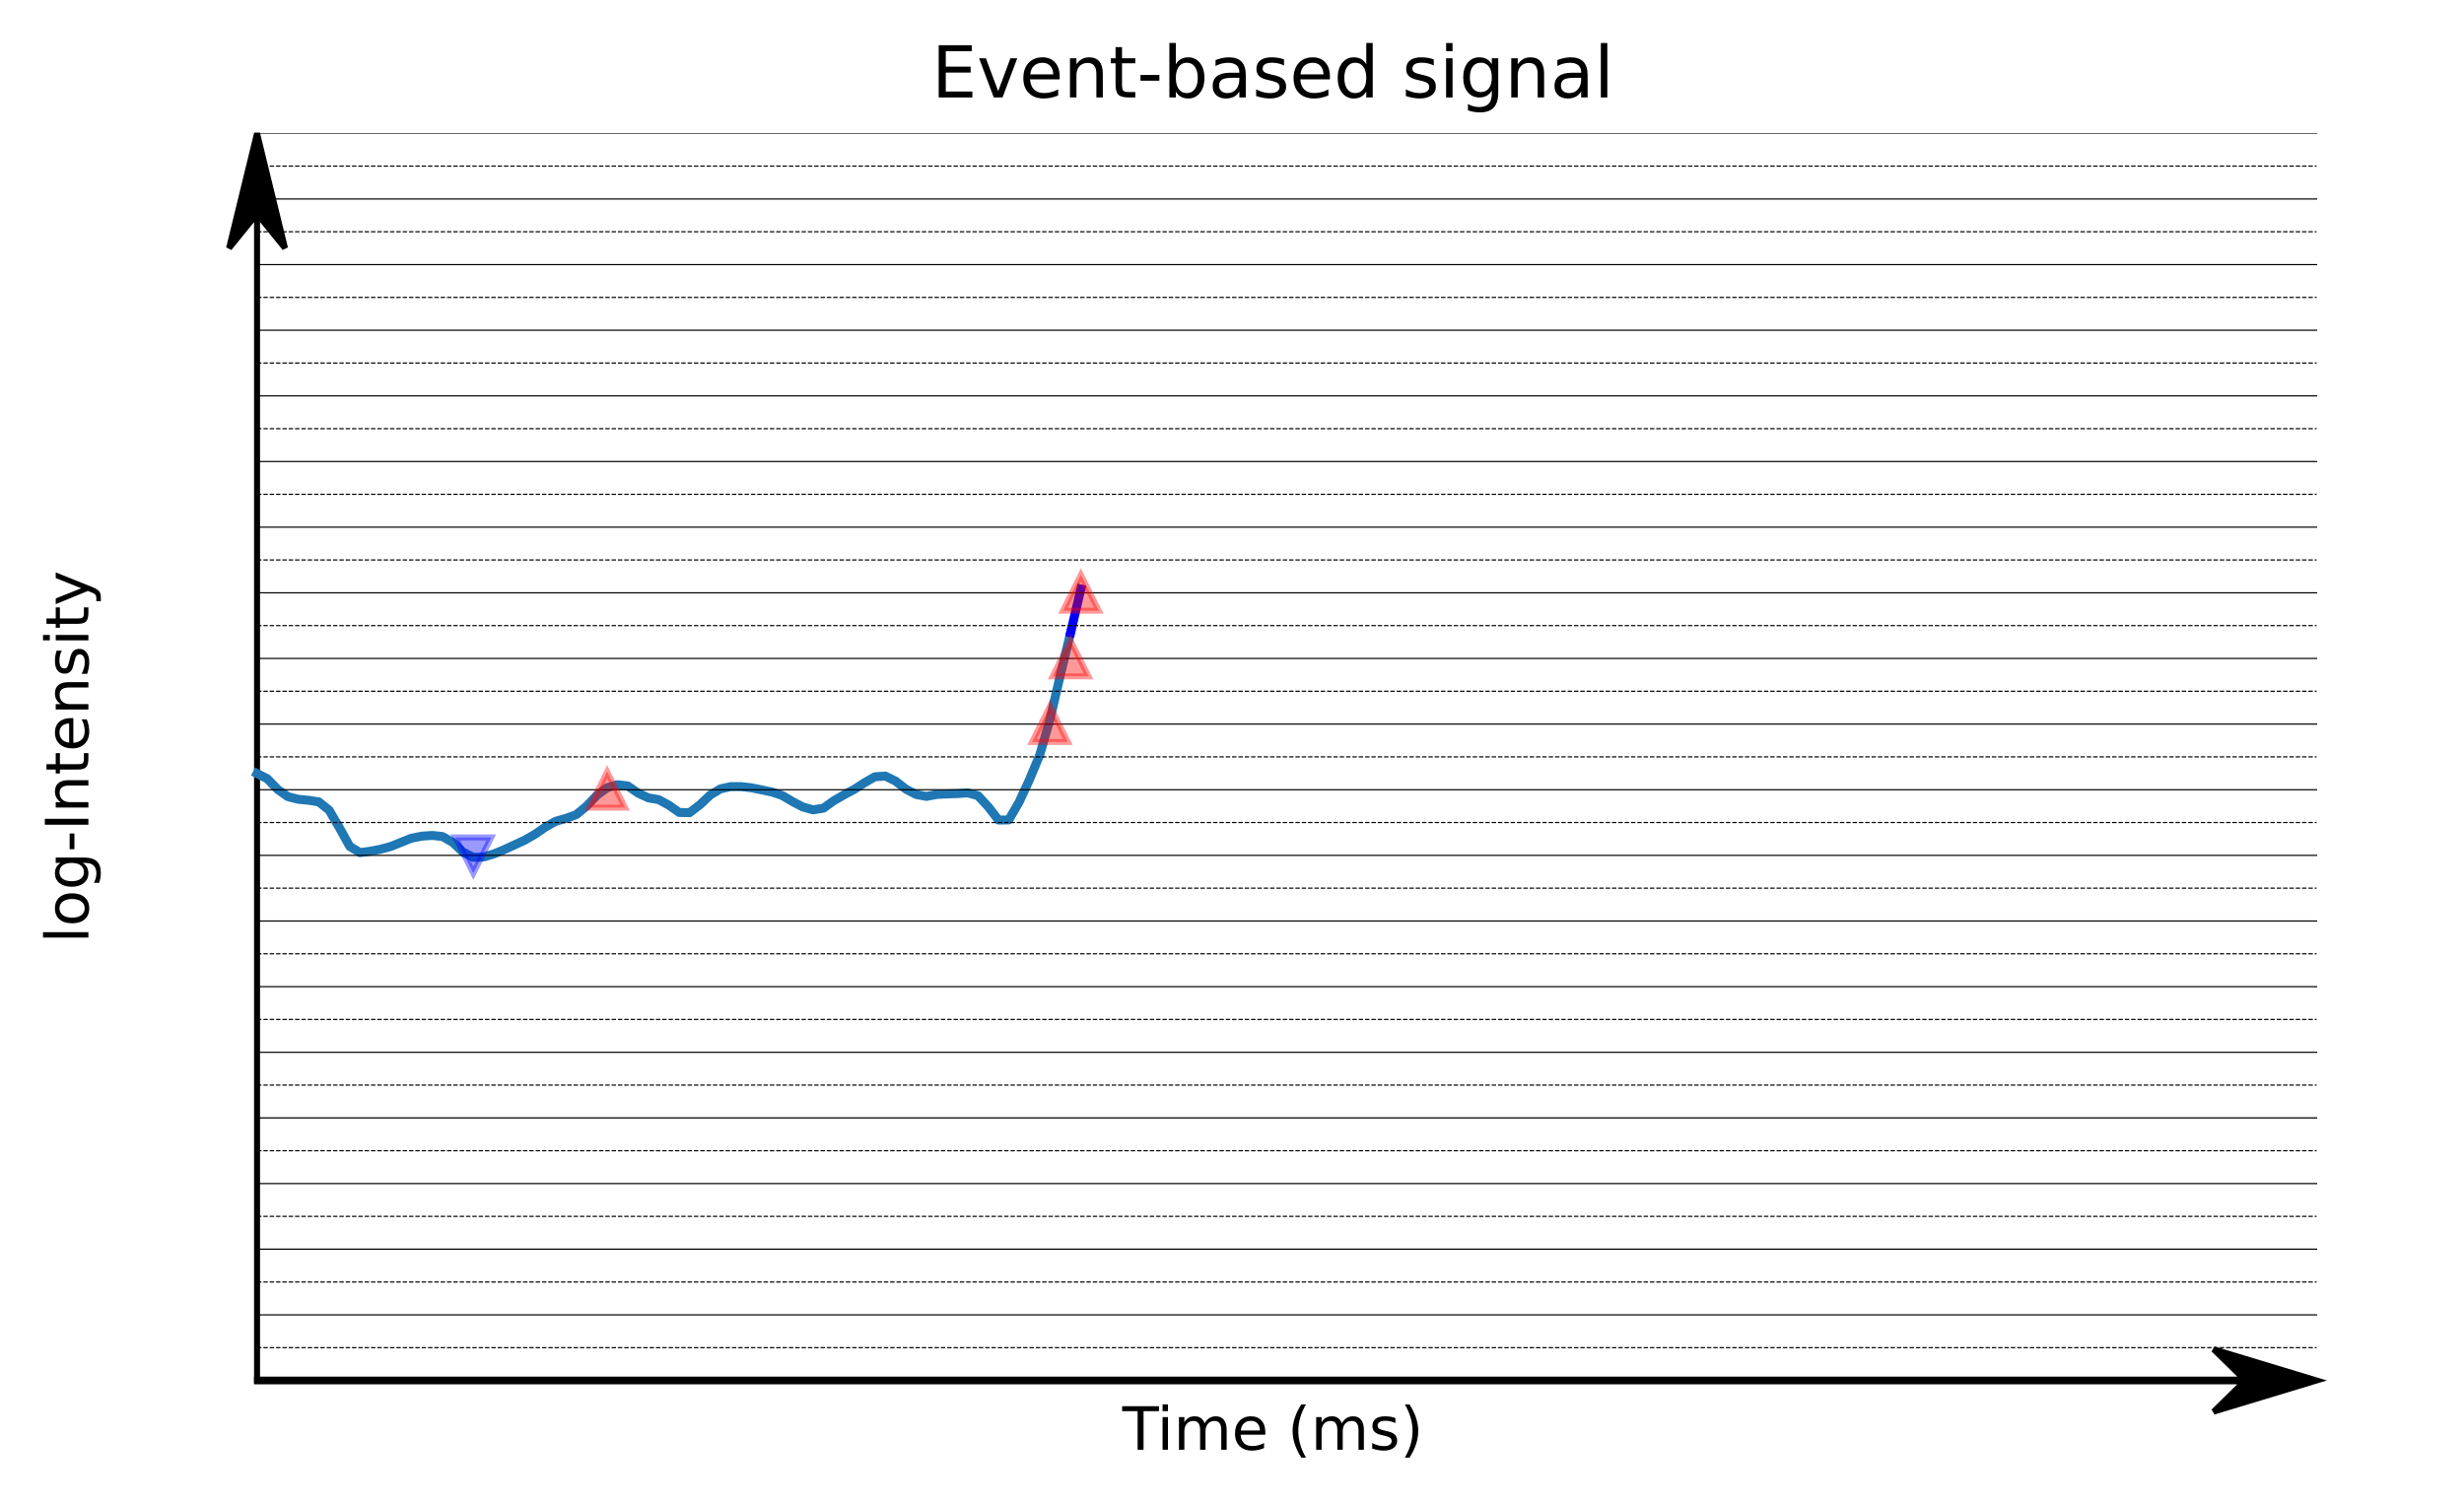
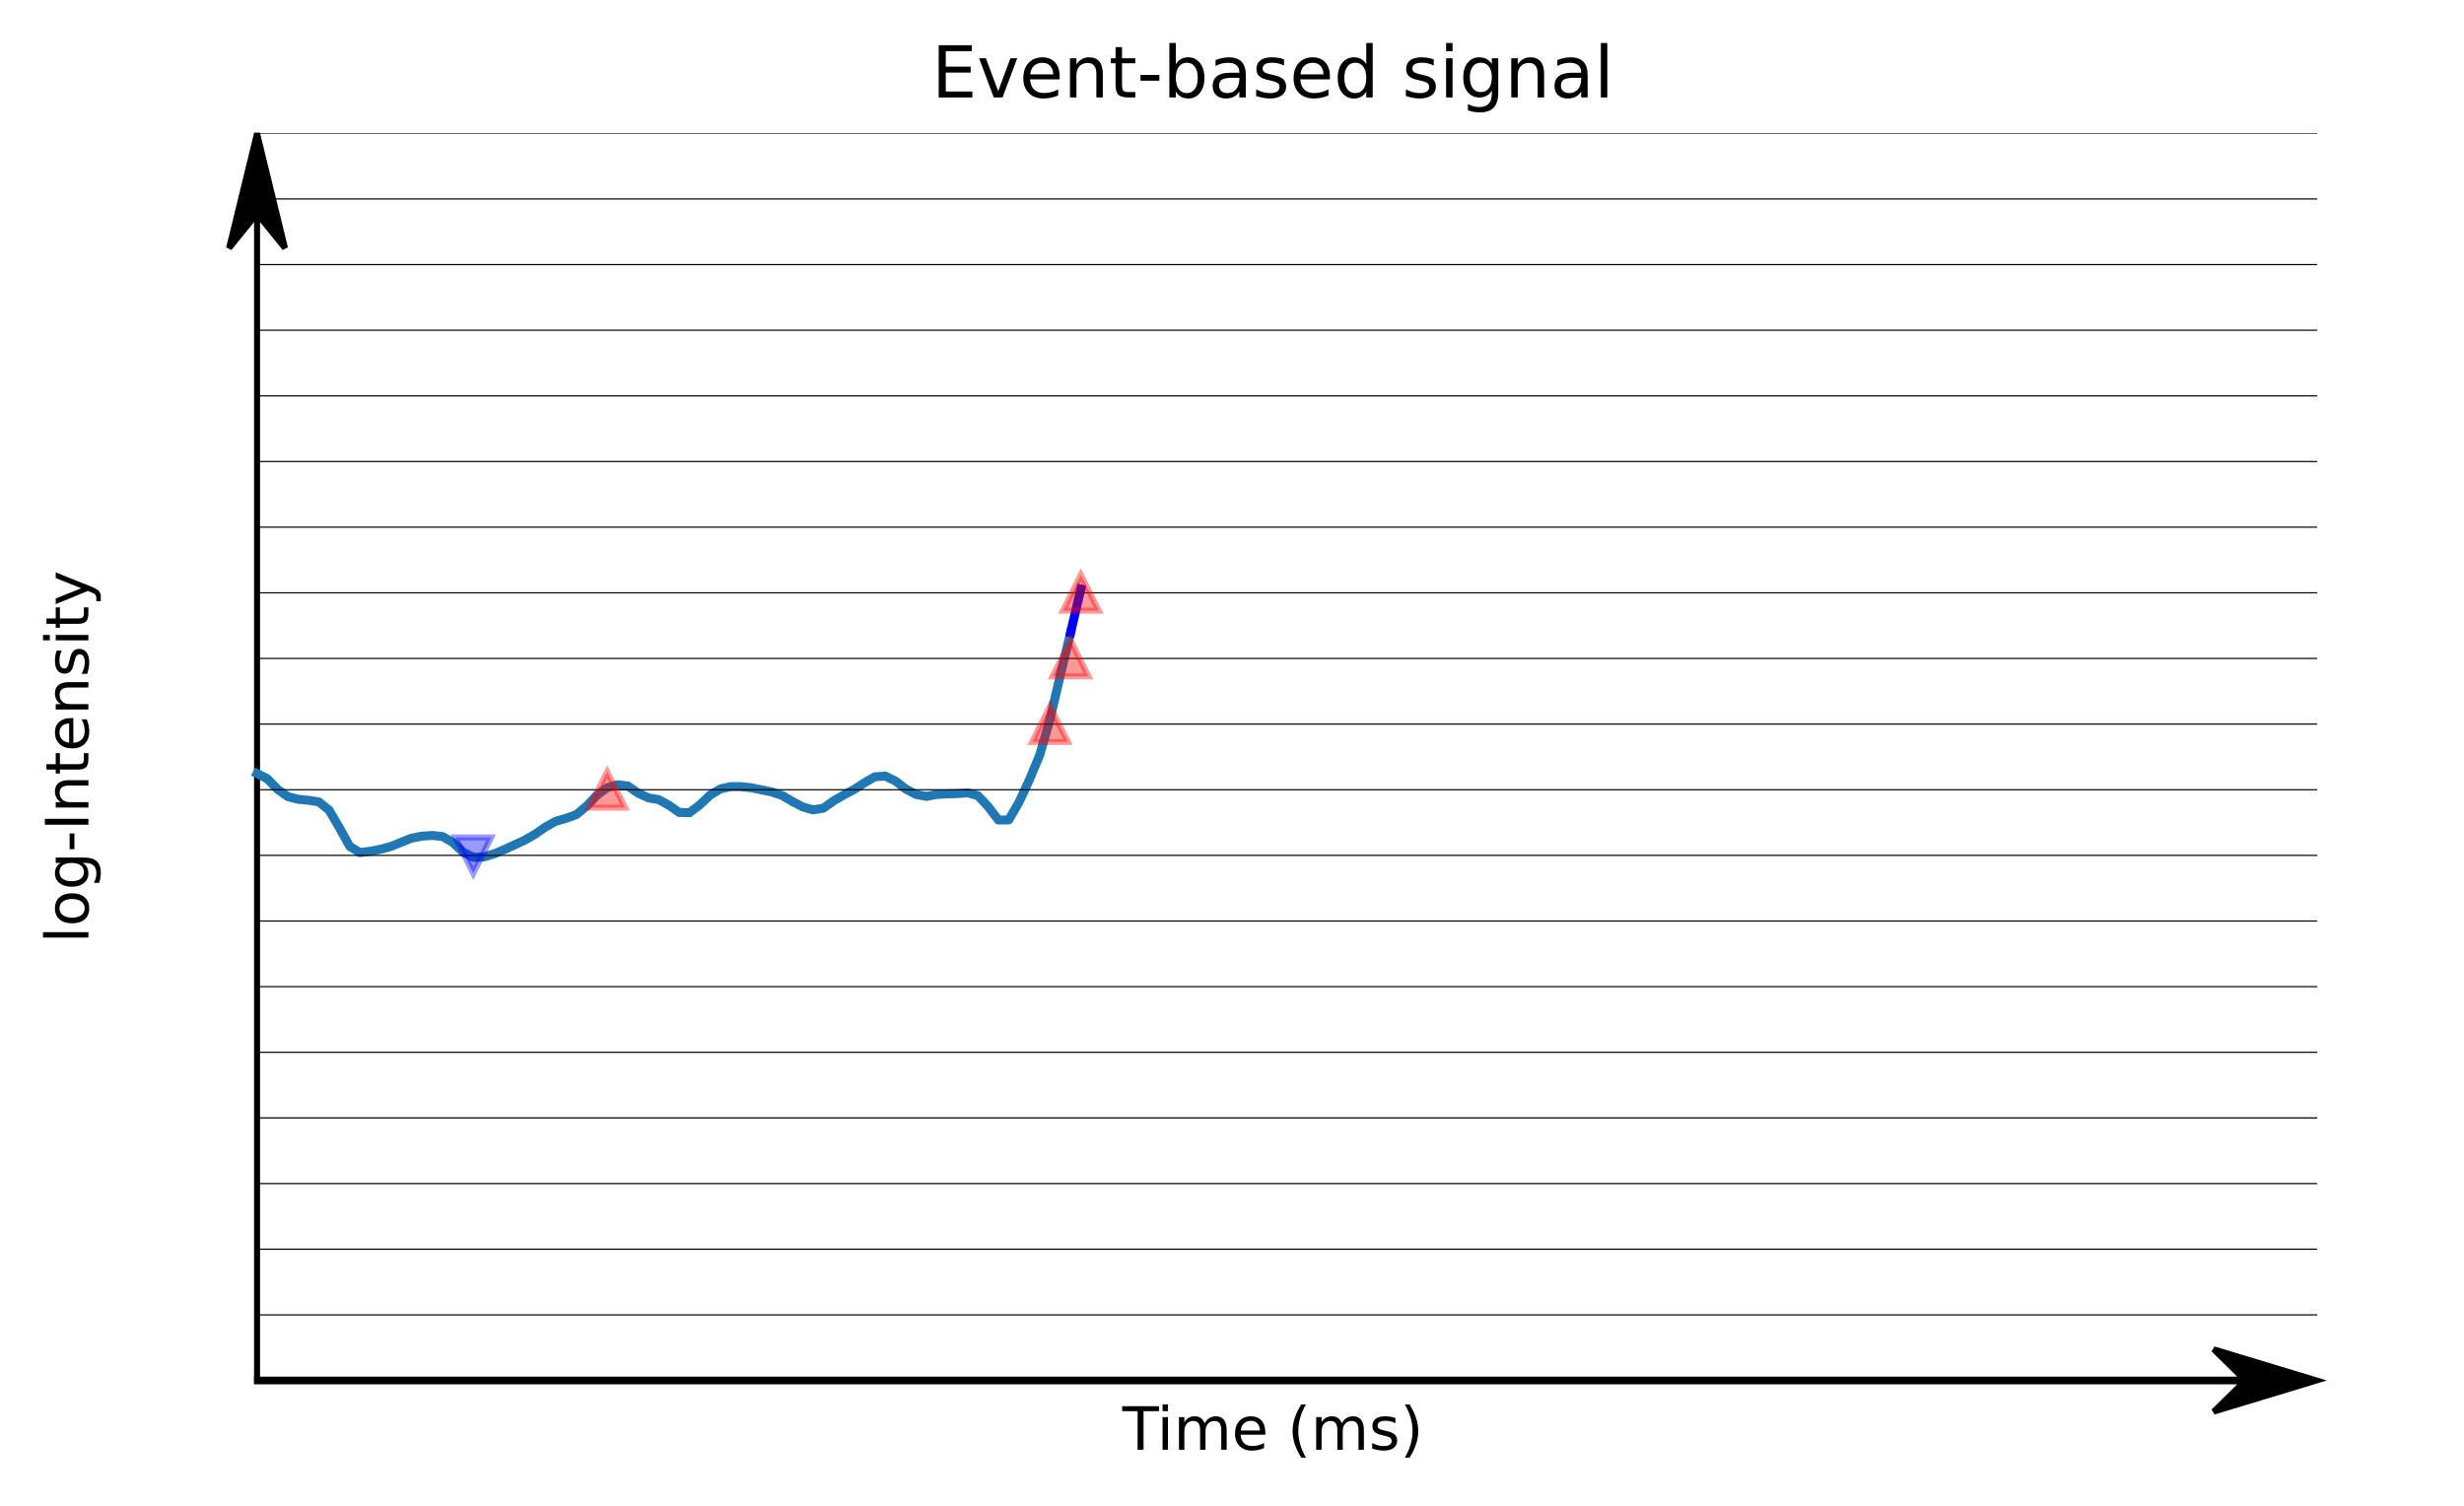
<svg xmlns="http://www.w3.org/2000/svg" xmlns:xlink="http://www.w3.org/1999/xlink" width="412.523pt" height="251.996pt" viewBox="0 0 412.523 251.996" version="1.1">
  <defs>
    <style type="text/css">*{stroke-linejoin: round; stroke-linecap: butt}</style>
  </defs>
  <g id="figure_1">
    <g id="patch_1">
      <path d="M 0 251.996  L 412.523 251.996  L 412.523 0  L 0 0  L 0 251.996  z " style="fill: none" />
    </g>
    <g id="axes_1">
      <g id="patch_2">
        <path d="M 20.878 231.118  L 405.323 231.118  L 405.323 22.318  L 20.878 22.318  L 20.878 231.118  z " style="fill: none" />
      </g>
      <g id="patch_3">
        <path d="M 387.848 231.118  L 370.608 236.338  L 375.78 231.263  L 43.035 231.263  L 43.035 230.973  L 375.78 230.973  L 370.608 225.898  z " style="stroke: #000000; stroke-linejoin: miter" />
      </g>
      <g id="patch_4">
        <path d="M 43.035 22.318  L 47.717 41.54  L 43.036 35.774  L 43.036 231.118  L 43.034 231.118  L 43.034 35.774  L 38.353 41.54  z " style="stroke: #000000; stroke-linejoin: miter" />
      </g>
      <g id="matplotlib.axis_1">
        <g id="text_1">
          <g transform="translate(187.9013 242.7166) scale(0.1 -0.1)">
            <defs>
              <path id="DejaVuSans-54" d="M -19 4666  L 3928 4666  L 3928 4134  L 2272 4134  L 2272 0  L 1638 0  L 1638 4134  L -19 4134  L -19 4666  z " transform="scale(0.015625)" />
              <path id="DejaVuSans-69" d="M 603 3500  L 1178 3500  L 1178 0  L 603 0  L 603 3500  z M 603 4863  L 1178 4863  L 1178 4134  L 603 4134  L 603 4863  z " transform="scale(0.015625)" />
              <path id="DejaVuSans-6d" d="M 3328 2828  Q 3544 3216 3844 3400  Q 4144 3584 4550 3584  Q 5097 3584 5394 3201  Q 5691 2819 5691 2113  L 5691 0  L 5113 0  L 5113 2094  Q 5113 2597 4934 2840  Q 4756 3084 4391 3084  Q 3944 3084 3684 2787  Q 3425 2491 3425 1978  L 3425 0  L 2847 0  L 2847 2094  Q 2847 2600 2669 2842  Q 2491 3084 2119 3084  Q 1678 3084 1418 2786  Q 1159 2488 1159 1978  L 1159 0  L 581 0  L 581 3500  L 1159 3500  L 1159 2956  Q 1356 3278 1631 3431  Q 1906 3584 2284 3584  Q 2666 3584 2933 3390  Q 3200 3197 3328 2828  z " transform="scale(0.015625)" />
              <path id="DejaVuSans-65" d="M 3597 1894  L 3597 1613  L 953 1613  Q 991 1019 1311 708  Q 1631 397 2203 397  Q 2534 397 2845 478  Q 3156 559 3463 722  L 3463 178  Q 3153 47 2828 -22  Q 2503 -91 2169 -91  Q 1331 -91 842 396  Q 353 884 353 1716  Q 353 2575 817 3079  Q 1281 3584 2069 3584  Q 2775 3584 3186 3129  Q 3597 2675 3597 1894  z M 3022 2063  Q 3016 2534 2758 2815  Q 2500 3097 2075 3097  Q 1594 3097 1305 2825  Q 1016 2553 972 2059  L 3022 2063  z " transform="scale(0.015625)" />
              <path id="DejaVuSans-20" transform="scale(0.015625)" />
              <path id="DejaVuSans-28" d="M 1984 4856  Q 1566 4138 1362 3434  Q 1159 2731 1159 2009  Q 1159 1288 1364 580  Q 1569 -128 1984 -844  L 1484 -844  Q 1016 -109 783 600  Q 550 1309 550 2009  Q 550 2706 781 3412  Q 1013 4119 1484 4856  L 1984 4856  z " transform="scale(0.015625)" />
              <path id="DejaVuSans-73" d="M 2834 3397  L 2834 2853  Q 2591 2978 2328 3040  Q 2066 3103 1784 3103  Q 1356 3103 1142 2972  Q 928 2841 928 2578  Q 928 2378 1081 2264  Q 1234 2150 1697 2047  L 1894 2003  Q 2506 1872 2764 1633  Q 3022 1394 3022 966  Q 3022 478 2636 193  Q 2250 -91 1575 -91  Q 1294 -91 989 -36  Q 684 19 347 128  L 347 722  Q 666 556 975 473  Q 1284 391 1588 391  Q 1994 391 2212 530  Q 2431 669 2431 922  Q 2431 1156 2273 1281  Q 2116 1406 1581 1522  L 1381 1569  Q 847 1681 609 1914  Q 372 2147 372 2553  Q 372 3047 722 3315  Q 1072 3584 1716 3584  Q 2034 3584 2315 3537  Q 2597 3491 2834 3397  z " transform="scale(0.015625)" />
              <path id="DejaVuSans-29" d="M 513 4856  L 1013 4856  Q 1481 4119 1714 3412  Q 1947 2706 1947 2009  Q 1947 1309 1714 600  Q 1481 -109 1013 -844  L 513 -844  Q 928 -128 1133 580  Q 1338 1288 1338 2009  Q 1338 2731 1133 3434  Q 928 4138 513 4856  z " transform="scale(0.015625)" />
            </defs>
            <use xlink:href="#DejaVuSans-54" />
            <use xlink:href="#DejaVuSans-69" x="57.959" />
            <use xlink:href="#DejaVuSans-6d" x="85.742" />
            <use xlink:href="#DejaVuSans-65" x="183.154" />
            <use xlink:href="#DejaVuSans-20" x="244.678" />
            <use xlink:href="#DejaVuSans-28" x="276.465" />
            <use xlink:href="#DejaVuSans-6d" x="315.479" />
            <use xlink:href="#DejaVuSans-73" x="412.891" />
            <use xlink:href="#DejaVuSans-29" x="464.99" />
          </g>
        </g>
      </g>
      <g id="matplotlib.axis_2">
        <g id="text_2">
          <g transform="translate(14.79844 157.9072) rotate(-90) scale(0.1 -0.1)">
            <defs>
              <path id="DejaVuSans-6c" d="M 603 4863  L 1178 4863  L 1178 0  L 603 0  L 603 4863  z " transform="scale(0.015625)" />
              <path id="DejaVuSans-6f" d="M 1959 3097  Q 1497 3097 1228 2736  Q 959 2375 959 1747  Q 959 1119 1226 758  Q 1494 397 1959 397  Q 2419 397 2687 759  Q 2956 1122 2956 1747  Q 2956 2369 2687 2733  Q 2419 3097 1959 3097  z M 1959 3584  Q 2709 3584 3137 3096  Q 3566 2609 3566 1747  Q 3566 888 3137 398  Q 2709 -91 1959 -91  Q 1206 -91 779 398  Q 353 888 353 1747  Q 353 2609 779 3096  Q 1206 3584 1959 3584  z " transform="scale(0.015625)" />
              <path id="DejaVuSans-67" d="M 2906 1791  Q 2906 2416 2648 2759  Q 2391 3103 1925 3103  Q 1463 3103 1205 2759  Q 947 2416 947 1791  Q 947 1169 1205 825  Q 1463 481 1925 481  Q 2391 481 2648 825  Q 2906 1169 2906 1791  z M 3481 434  Q 3481 -459 3084 -895  Q 2688 -1331 1869 -1331  Q 1566 -1331 1297 -1286  Q 1028 -1241 775 -1147  L 775 -588  Q 1028 -725 1275 -790  Q 1522 -856 1778 -856  Q 2344 -856 2625 -561  Q 2906 -266 2906 331  L 2906 616  Q 2728 306 2450 153  Q 2172 0 1784 0  Q 1141 0 747 490  Q 353 981 353 1791  Q 353 2603 747 3093  Q 1141 3584 1784 3584  Q 2172 3584 2450 3431  Q 2728 3278 2906 2969  L 2906 3500  L 3481 3500  L 3481 434  z " transform="scale(0.015625)" />
              <path id="DejaVuSans-2d" d="M 313 2009  L 1997 2009  L 1997 1497  L 313 1497  L 313 2009  z " transform="scale(0.015625)" />
              <path id="DejaVuSans-49" d="M 628 4666  L 1259 4666  L 1259 0  L 628 0  L 628 4666  z " transform="scale(0.015625)" />
              <path id="DejaVuSans-6e" d="M 3513 2113  L 3513 0  L 2938 0  L 2938 2094  Q 2938 2591 2744 2837  Q 2550 3084 2163 3084  Q 1697 3084 1428 2787  Q 1159 2491 1159 1978  L 1159 0  L 581 0  L 581 3500  L 1159 3500  L 1159 2956  Q 1366 3272 1645 3428  Q 1925 3584 2291 3584  Q 2894 3584 3203 3211  Q 3513 2838 3513 2113  z " transform="scale(0.015625)" />
              <path id="DejaVuSans-74" d="M 1172 4494  L 1172 3500  L 2356 3500  L 2356 3053  L 1172 3053  L 1172 1153  Q 1172 725 1289 603  Q 1406 481 1766 481  L 2356 481  L 2356 0  L 1766 0  Q 1100 0 847 248  Q 594 497 594 1153  L 594 3053  L 172 3053  L 172 3500  L 594 3500  L 594 4494  L 1172 4494  z " transform="scale(0.015625)" />
              <path id="DejaVuSans-79" d="M 2059 -325  Q 1816 -950 1584 -1140  Q 1353 -1331 966 -1331  L 506 -1331  L 506 -850  L 844 -850  Q 1081 -850 1212 -737  Q 1344 -625 1503 -206  L 1606 56  L 191 3500  L 800 3500  L 1894 763  L 2988 3500  L 3597 3500  L 2059 -325  z " transform="scale(0.015625)" />
            </defs>
            <use xlink:href="#DejaVuSans-6c" />
            <use xlink:href="#DejaVuSans-6f" x="27.783" />
            <use xlink:href="#DejaVuSans-67" x="88.965" />
            <use xlink:href="#DejaVuSans-2d" x="152.441" />
            <use xlink:href="#DejaVuSans-49" x="188.525" />
            <use xlink:href="#DejaVuSans-6e" x="218.018" />
            <use xlink:href="#DejaVuSans-74" x="281.396" />
            <use xlink:href="#DejaVuSans-65" x="320.605" />
            <use xlink:href="#DejaVuSans-6e" x="382.129" />
            <use xlink:href="#DejaVuSans-73" x="445.508" />
            <use xlink:href="#DejaVuSans-69" x="497.607" />
            <use xlink:href="#DejaVuSans-74" x="525.391" />
            <use xlink:href="#DejaVuSans-79" x="564.6" />
          </g>
        </g>
      </g>
      <g id="line2d_1">
-         <path d="M 43.035 129.502  L 44.759 130.378  L 46.483 132.166  L 48.207 133.377  L 49.931 133.818  L 51.655 133.982  L 53.379 134.254  L 55.103 135.641  L 56.827 138.588  L 58.551 141.698  L 60.275 142.742  L 62 142.51  L 63.724 142.178  L 65.448 141.71  L 67.172 141.014  L 68.896 140.329  L 70.62 139.99  L 72.344 139.869  L 74.068 140.046  L 75.792 141.032  L 77.516 142.667  L 79.24 143.535  L 80.964 143.476  L 82.688 142.961  L 84.412 142.248  L 86.136 141.453  L 87.861 140.654  L 89.585 139.661  L 91.309 138.465  L 93.033 137.5  L 94.757 137.01  L 96.481 136.387  L 98.205 134.962  L 99.929 133.151  L 101.653 131.873  L 103.377 131.373  L 105.101 131.582  L 106.825 132.775  L 108.549 133.579  L 110.273 133.875  L 111.997 134.814  L 113.722 136.022  L 115.446 136.054  L 117.17 134.743  L 118.894 133.114  L 120.618 132.071  L 122.342 131.692  L 124.066 131.695  L 125.79 131.89  L 127.514 132.239  L 129.238 132.599  L 130.962 133.182  L 132.686 134.201  L 134.41 135.104  L 136.134 135.585  L 137.858 135.303  L 139.583 134.065  L 141.307 133.071  L 143.031 132.149  L 144.755 131.034  L 146.479 130.045  L 148.203 129.93  L 149.927 130.762  L 151.651 132.105  L 153.375 133.013  L 155.099 133.334  L 156.823 133.007  L 158.547 132.915  L 160.271 132.867  L 161.995 132.74  L 163.719 133.203  L 165.444 135.056  L 167.168 137.291  L 168.892 137.269  L 170.616 134.283  L 172.34 130.561  L 174.064 126.426  L 175.788 120.443  L 177.512 113.078  L 179.236 105.929  " clip-path="url(#p813989fd27)" style="fill: none; stroke: #1f77b4; stroke-width: 1.5; stroke-linecap: square" />
+         <path d="M 43.035 129.502  L 44.759 130.378  L 46.483 132.166  L 48.207 133.377  L 49.931 133.818  L 51.655 133.982  L 53.379 134.254  L 55.103 135.641  L 56.827 138.588  L 58.551 141.698  L 60.275 142.742  L 62 142.51  L 63.724 142.178  L 65.448 141.71  L 67.172 141.014  L 68.896 140.329  L 70.62 139.99  L 72.344 139.869  L 74.068 140.046  L 75.792 141.032  L 77.516 142.667  L 79.24 143.535  L 80.964 143.476  L 82.688 142.961  L 84.412 142.248  L 86.136 141.453  L 87.861 140.654  L 89.585 139.661  L 91.309 138.465  L 93.033 137.5  L 94.757 137.01  L 96.481 136.387  L 98.205 134.962  L 99.929 133.151  L 101.653 131.873  L 103.377 131.373  L 105.101 131.582  L 106.825 132.775  L 108.549 133.579  L 110.273 133.875  L 111.997 134.814  L 113.722 136.022  L 115.446 136.054  L 117.17 134.743  L 118.894 133.114  L 120.618 132.071  L 122.342 131.692  L 124.066 131.695  L 125.79 131.89  L 127.514 132.239  L 129.238 132.599  L 130.962 133.182  L 132.686 134.201  L 134.41 135.104  L 136.134 135.585  L 137.858 135.303  L 139.583 134.065  L 141.307 133.071  L 143.031 132.149  L 144.755 131.034  L 146.479 130.045  L 148.203 129.93  L 149.927 130.762  L 151.651 132.105  L 153.375 133.013  L 155.099 133.334  L 156.823 133.007  L 158.547 132.915  L 160.271 132.867  L 161.995 132.74  L 163.719 133.203  L 165.444 135.056  L 167.168 137.291  L 168.892 137.269  L 170.616 134.283  L 172.34 130.561  L 174.064 126.426  L 175.788 120.443  L 177.512 113.078  L 179.236 105.929  " clip-path="url(#pfc32a03978)" style="fill: none; stroke: #1f77b4; stroke-width: 1.5; stroke-linecap: square" />
      </g>
      <g id="line2d_2">
-         <path d="M 179.236 105.929  L 180.96 98.609  " clip-path="url(#p813989fd27)" style="fill: none; stroke: #0000ff; stroke-width: 1.5; stroke-linecap: square" />
+         <path d="M 179.236 105.929  L 180.96 98.609  " clip-path="url(#pfc32a03978)" style="fill: none; stroke: #0000ff; stroke-width: 1.5; stroke-linecap: square" />
      </g>
      <g id="line2d_3">
-         <path d="M 43.035 225.623  L 387.848 225.623  " clip-path="url(#p813989fd27)" style="fill: none; stroke-dasharray: 0.74,0.32; stroke-dashoffset: 0; stroke: #000000; stroke-width: 0.2" />
+         <path d="M 43.035 231.118  L 387.848 231.118  " clip-path="url(#pfc32a03978)" style="fill: none; stroke: #000000; stroke-width: 0.2; stroke-linecap: square" />
      </g>
      <g id="line2d_4">
-         <path d="M 43.035 214.634  L 387.848 214.634  " clip-path="url(#p813989fd27)" style="fill: none; stroke-dasharray: 0.74,0.32; stroke-dashoffset: 0; stroke: #000000; stroke-width: 0.2" />
+         <path d="M 43.035 220.129  L 387.848 220.129  " clip-path="url(#pfc32a03978)" style="fill: none; stroke: #000000; stroke-width: 0.2; stroke-linecap: square" />
      </g>
      <g id="line2d_5">
-         <path d="M 43.035 203.644  L 387.848 203.644  " clip-path="url(#p813989fd27)" style="fill: none; stroke-dasharray: 0.74,0.32; stroke-dashoffset: 0; stroke: #000000; stroke-width: 0.2" />
+         <path d="M 43.035 209.139  L 387.848 209.139  " clip-path="url(#pfc32a03978)" style="fill: none; stroke: #000000; stroke-width: 0.2; stroke-linecap: square" />
      </g>
      <g id="line2d_6">
-         <path d="M 43.035 192.655  L 387.848 192.655  " clip-path="url(#p813989fd27)" style="fill: none; stroke-dasharray: 0.74,0.32; stroke-dashoffset: 0; stroke: #000000; stroke-width: 0.2" />
+         <path d="M 43.035 198.15  L 387.848 198.15  " clip-path="url(#pfc32a03978)" style="fill: none; stroke: #000000; stroke-width: 0.2; stroke-linecap: square" />
      </g>
      <g id="line2d_7">
-         <path d="M 43.035 181.665  L 387.848 181.665  " clip-path="url(#p813989fd27)" style="fill: none; stroke-dasharray: 0.74,0.32; stroke-dashoffset: 0; stroke: #000000; stroke-width: 0.2" />
+         <path d="M 43.035 187.16  L 387.848 187.16  " clip-path="url(#pfc32a03978)" style="fill: none; stroke: #000000; stroke-width: 0.2; stroke-linecap: square" />
      </g>
      <g id="line2d_8">
-         <path d="M 43.035 170.676  L 387.848 170.676  " clip-path="url(#p813989fd27)" style="fill: none; stroke-dasharray: 0.74,0.32; stroke-dashoffset: 0; stroke: #000000; stroke-width: 0.2" />
+         <path d="M 43.035 176.171  L 387.848 176.171  " clip-path="url(#pfc32a03978)" style="fill: none; stroke: #000000; stroke-width: 0.2; stroke-linecap: square" />
      </g>
      <g id="line2d_9">
-         <path d="M 43.035 159.687  L 387.848 159.687  " clip-path="url(#p813989fd27)" style="fill: none; stroke-dasharray: 0.74,0.32; stroke-dashoffset: 0; stroke: #000000; stroke-width: 0.2" />
+         <path d="M 43.035 165.181  L 387.848 165.181  " clip-path="url(#pfc32a03978)" style="fill: none; stroke: #000000; stroke-width: 0.2; stroke-linecap: square" />
      </g>
      <g id="line2d_10">
-         <path d="M 43.035 148.697  L 387.848 148.697  " clip-path="url(#p813989fd27)" style="fill: none; stroke-dasharray: 0.74,0.32; stroke-dashoffset: 0; stroke: #000000; stroke-width: 0.2" />
+         <path d="M 43.035 154.192  L 387.848 154.192  " clip-path="url(#pfc32a03978)" style="fill: none; stroke: #000000; stroke-width: 0.2; stroke-linecap: square" />
      </g>
      <g id="line2d_11">
-         <path d="M 43.035 137.708  L 387.848 137.708  " clip-path="url(#p813989fd27)" style="fill: none; stroke-dasharray: 0.74,0.32; stroke-dashoffset: 0; stroke: #000000; stroke-width: 0.2" />
+         <path d="M 43.035 143.202  L 387.848 143.202  " clip-path="url(#pfc32a03978)" style="fill: none; stroke: #000000; stroke-width: 0.2; stroke-linecap: square" />
      </g>
      <g id="line2d_12">
-         <path d="M 43.035 126.718  L 387.848 126.718  " clip-path="url(#p813989fd27)" style="fill: none; stroke-dasharray: 0.74,0.32; stroke-dashoffset: 0; stroke: #000000; stroke-width: 0.2" />
+         <path d="M 43.035 132.213  L 387.848 132.213  " clip-path="url(#pfc32a03978)" style="fill: none; stroke: #000000; stroke-width: 0.2; stroke-linecap: square" />
      </g>
      <g id="line2d_13">
-         <path d="M 43.035 115.729  L 387.848 115.729  " clip-path="url(#p813989fd27)" style="fill: none; stroke-dasharray: 0.74,0.32; stroke-dashoffset: 0; stroke: #000000; stroke-width: 0.2" />
+         <path d="M 43.035 121.223  L 387.848 121.223  " clip-path="url(#pfc32a03978)" style="fill: none; stroke: #000000; stroke-width: 0.2; stroke-linecap: square" />
      </g>
      <g id="line2d_14">
-         <path d="M 43.035 104.739  L 387.848 104.739  " clip-path="url(#p813989fd27)" style="fill: none; stroke-dasharray: 0.74,0.32; stroke-dashoffset: 0; stroke: #000000; stroke-width: 0.2" />
+         <path d="M 43.035 110.234  L 387.848 110.234  " clip-path="url(#pfc32a03978)" style="fill: none; stroke: #000000; stroke-width: 0.2; stroke-linecap: square" />
      </g>
      <g id="line2d_15">
-         <path d="M 43.035 93.75  L 387.848 93.75  " clip-path="url(#p813989fd27)" style="fill: none; stroke-dasharray: 0.74,0.32; stroke-dashoffset: 0; stroke: #000000; stroke-width: 0.2" />
+         <path d="M 43.035 99.244  L 387.848 99.244  " clip-path="url(#pfc32a03978)" style="fill: none; stroke: #000000; stroke-width: 0.2; stroke-linecap: square" />
      </g>
      <g id="line2d_16">
-         <path d="M 43.035 82.76  L 387.848 82.76  " clip-path="url(#p813989fd27)" style="fill: none; stroke-dasharray: 0.74,0.32; stroke-dashoffset: 0; stroke: #000000; stroke-width: 0.2" />
+         <path d="M 43.035 88.255  L 387.848 88.255  " clip-path="url(#pfc32a03978)" style="fill: none; stroke: #000000; stroke-width: 0.2; stroke-linecap: square" />
      </g>
      <g id="line2d_17">
-         <path d="M 43.035 71.771  L 387.848 71.771  " clip-path="url(#p813989fd27)" style="fill: none; stroke-dasharray: 0.74,0.32; stroke-dashoffset: 0; stroke: #000000; stroke-width: 0.2" />
+         <path d="M 43.035 77.265  L 387.848 77.265  " clip-path="url(#pfc32a03978)" style="fill: none; stroke: #000000; stroke-width: 0.2; stroke-linecap: square" />
      </g>
      <g id="line2d_18">
-         <path d="M 43.035 60.781  L 387.848 60.781  " clip-path="url(#p813989fd27)" style="fill: none; stroke-dasharray: 0.74,0.32; stroke-dashoffset: 0; stroke: #000000; stroke-width: 0.2" />
+         <path d="M 43.035 66.276  L 387.848 66.276  " clip-path="url(#pfc32a03978)" style="fill: none; stroke: #000000; stroke-width: 0.2; stroke-linecap: square" />
      </g>
      <g id="line2d_19">
-         <path d="M 43.035 49.792  L 387.848 49.792  " clip-path="url(#p813989fd27)" style="fill: none; stroke-dasharray: 0.74,0.32; stroke-dashoffset: 0; stroke: #000000; stroke-width: 0.2" />
+         <path d="M 43.035 55.287  L 387.848 55.287  " clip-path="url(#pfc32a03978)" style="fill: none; stroke: #000000; stroke-width: 0.2; stroke-linecap: square" />
      </g>
      <g id="line2d_20">
-         <path d="M 43.035 38.802  L 387.848 38.802  " clip-path="url(#p813989fd27)" style="fill: none; stroke-dasharray: 0.74,0.32; stroke-dashoffset: 0; stroke: #000000; stroke-width: 0.2" />
+         <path d="M 43.035 44.297  L 387.848 44.297  " clip-path="url(#pfc32a03978)" style="fill: none; stroke: #000000; stroke-width: 0.2; stroke-linecap: square" />
      </g>
      <g id="line2d_21">
-         <path d="M 43.035 27.813  L 387.848 27.813  " clip-path="url(#p813989fd27)" style="fill: none; stroke-dasharray: 0.74,0.32; stroke-dashoffset: 0; stroke: #000000; stroke-width: 0.2" />
+         <path d="M 43.035 33.308  L 387.848 33.308  " clip-path="url(#pfc32a03978)" style="fill: none; stroke: #000000; stroke-width: 0.2; stroke-linecap: square" />
      </g>
      <g id="line2d_22">
-         <path d="M 43.035 231.118  L 387.848 231.118  " clip-path="url(#p813989fd27)" style="fill: none; stroke: #000000; stroke-width: 0.2; stroke-linecap: square" />
+         <path d="M 43.035 22.318  L 387.848 22.318  " clip-path="url(#pfc32a03978)" style="fill: none; stroke: #000000; stroke-width: 0.2; stroke-linecap: square" />
      </g>
      <g id="line2d_23">
-         <path d="M 43.035 220.129  L 387.848 220.129  " clip-path="url(#p813989fd27)" style="fill: none; stroke: #000000; stroke-width: 0.2; stroke-linecap: square" />
+         <defs>
+           <path id="m17db34e7a5" d="M -0 3  L 3 -3  L -3 -3  z " style="stroke: #0000ff; stroke-opacity: 0.4; stroke-linejoin: miter" />
+         </defs>
+         <g clip-path="url(#pfc32a03978)">
+           <use xlink:href="#m17db34e7a5" x="79.24" y="143.202" style="fill: #0000ff; fill-opacity: 0.4; stroke: #0000ff; stroke-opacity: 0.4; stroke-linejoin: miter" />
+         </g>
      </g>
      <g id="line2d_24">
-         <path d="M 43.035 209.139  L 387.848 209.139  " clip-path="url(#p813989fd27)" style="fill: none; stroke: #000000; stroke-width: 0.2; stroke-linecap: square" />
+         <defs>
+           <path id="m7ecbea4193" d="M 0 -3  L -3 3  L 3 3  z " style="stroke: #ff0000; stroke-opacity: 0.4; stroke-linejoin: miter" />
+         </defs>
+         <g clip-path="url(#pfc32a03978)">
+           <use xlink:href="#m7ecbea4193" x="101.653" y="132.213" style="fill: #ff0000; fill-opacity: 0.4; stroke: #ff0000; stroke-opacity: 0.4; stroke-linejoin: miter" />
+         </g>
      </g>
      <g id="line2d_25">
-         <path d="M 43.035 198.15  L 387.848 198.15  " clip-path="url(#p813989fd27)" style="fill: none; stroke: #000000; stroke-width: 0.2; stroke-linecap: square" />
+         <g clip-path="url(#pfc32a03978)">
+           <use xlink:href="#m7ecbea4193" x="175.788" y="121.223" style="fill: #ff0000; fill-opacity: 0.4; stroke: #ff0000; stroke-opacity: 0.4; stroke-linejoin: miter" />
+         </g>
      </g>
      <g id="line2d_26">
-         <path d="M 43.035 187.16  L 387.848 187.16  " clip-path="url(#p813989fd27)" style="fill: none; stroke: #000000; stroke-width: 0.2; stroke-linecap: square" />
+         <g clip-path="url(#pfc32a03978)">
+           <use xlink:href="#m7ecbea4193" x="179.236" y="110.234" style="fill: #ff0000; fill-opacity: 0.4; stroke: #ff0000; stroke-opacity: 0.4; stroke-linejoin: miter" />
+         </g>
      </g>
      <g id="line2d_27">
-         <path d="M 43.035 176.171  L 387.848 176.171  " clip-path="url(#p813989fd27)" style="fill: none; stroke: #000000; stroke-width: 0.2; stroke-linecap: square" />
-       </g>
-       <g id="line2d_28">
-         <path d="M 43.035 165.181  L 387.848 165.181  " clip-path="url(#p813989fd27)" style="fill: none; stroke: #000000; stroke-width: 0.2; stroke-linecap: square" />
-       </g>
-       <g id="line2d_29">
-         <path d="M 43.035 154.192  L 387.848 154.192  " clip-path="url(#p813989fd27)" style="fill: none; stroke: #000000; stroke-width: 0.2; stroke-linecap: square" />
-       </g>
-       <g id="line2d_30">
-         <path d="M 43.035 143.202  L 387.848 143.202  " clip-path="url(#p813989fd27)" style="fill: none; stroke: #000000; stroke-width: 0.2; stroke-linecap: square" />
-       </g>
-       <g id="line2d_31">
-         <path d="M 43.035 132.213  L 387.848 132.213  " clip-path="url(#p813989fd27)" style="fill: none; stroke: #000000; stroke-width: 0.2; stroke-linecap: square" />
-       </g>
-       <g id="line2d_32">
-         <path d="M 43.035 121.223  L 387.848 121.223  " clip-path="url(#p813989fd27)" style="fill: none; stroke: #000000; stroke-width: 0.2; stroke-linecap: square" />
-       </g>
-       <g id="line2d_33">
-         <path d="M 43.035 110.234  L 387.848 110.234  " clip-path="url(#p813989fd27)" style="fill: none; stroke: #000000; stroke-width: 0.2; stroke-linecap: square" />
-       </g>
-       <g id="line2d_34">
-         <path d="M 43.035 99.244  L 387.848 99.244  " clip-path="url(#p813989fd27)" style="fill: none; stroke: #000000; stroke-width: 0.2; stroke-linecap: square" />
-       </g>
-       <g id="line2d_35">
-         <path d="M 43.035 88.255  L 387.848 88.255  " clip-path="url(#p813989fd27)" style="fill: none; stroke: #000000; stroke-width: 0.2; stroke-linecap: square" />
-       </g>
-       <g id="line2d_36">
-         <path d="M 43.035 77.265  L 387.848 77.265  " clip-path="url(#p813989fd27)" style="fill: none; stroke: #000000; stroke-width: 0.2; stroke-linecap: square" />
-       </g>
-       <g id="line2d_37">
-         <path d="M 43.035 66.276  L 387.848 66.276  " clip-path="url(#p813989fd27)" style="fill: none; stroke: #000000; stroke-width: 0.2; stroke-linecap: square" />
-       </g>
-       <g id="line2d_38">
-         <path d="M 43.035 55.287  L 387.848 55.287  " clip-path="url(#p813989fd27)" style="fill: none; stroke: #000000; stroke-width: 0.2; stroke-linecap: square" />
-       </g>
-       <g id="line2d_39">
-         <path d="M 43.035 44.297  L 387.848 44.297  " clip-path="url(#p813989fd27)" style="fill: none; stroke: #000000; stroke-width: 0.2; stroke-linecap: square" />
-       </g>
-       <g id="line2d_40">
-         <path d="M 43.035 33.308  L 387.848 33.308  " clip-path="url(#p813989fd27)" style="fill: none; stroke: #000000; stroke-width: 0.2; stroke-linecap: square" />
-       </g>
-       <g id="line2d_41">
-         <path d="M 43.035 22.318  L 387.848 22.318  " clip-path="url(#p813989fd27)" style="fill: none; stroke: #000000; stroke-width: 0.2; stroke-linecap: square" />
-       </g>
-       <g id="line2d_42">
-         <defs>
-           <path id="m1e8de1e124" d="M -0 3  L 3 -3  L -3 -3  z " style="stroke: #0000ff; stroke-opacity: 0.4; stroke-linejoin: miter" />
-         </defs>
-         <g clip-path="url(#p813989fd27)">
-           <use xlink:href="#m1e8de1e124" x="79.24" y="143.202" style="fill: #0000ff; fill-opacity: 0.4; stroke: #0000ff; stroke-opacity: 0.4; stroke-linejoin: miter" />
-         </g>
-       </g>
-       <g id="line2d_43">
-         <defs>
-           <path id="mdeded21187" d="M 0 -3  L -3 3  L 3 3  z " style="stroke: #ff0000; stroke-opacity: 0.4; stroke-linejoin: miter" />
-         </defs>
-         <g clip-path="url(#p813989fd27)">
-           <use xlink:href="#mdeded21187" x="101.653" y="132.213" style="fill: #ff0000; fill-opacity: 0.4; stroke: #ff0000; stroke-opacity: 0.4; stroke-linejoin: miter" />
-         </g>
-       </g>
-       <g id="line2d_44">
-         <g clip-path="url(#p813989fd27)">
-           <use xlink:href="#mdeded21187" x="175.788" y="121.223" style="fill: #ff0000; fill-opacity: 0.4; stroke: #ff0000; stroke-opacity: 0.4; stroke-linejoin: miter" />
-         </g>
-       </g>
-       <g id="line2d_45">
-         <g clip-path="url(#p813989fd27)">
-           <use xlink:href="#mdeded21187" x="179.236" y="110.234" style="fill: #ff0000; fill-opacity: 0.4; stroke: #ff0000; stroke-opacity: 0.4; stroke-linejoin: miter" />
-         </g>
-       </g>
-       <g id="line2d_46">
-         <g clip-path="url(#p813989fd27)">
-           <use xlink:href="#mdeded21187" x="180.96" y="99.244" style="fill: #ff0000; fill-opacity: 0.4; stroke: #ff0000; stroke-opacity: 0.4; stroke-linejoin: miter" />
+         <g clip-path="url(#pfc32a03978)">
+           <use xlink:href="#m7ecbea4193" x="180.96" y="99.244" style="fill: #ff0000; fill-opacity: 0.4; stroke: #ff0000; stroke-opacity: 0.4; stroke-linejoin: miter" />
        </g>
      </g>
      <g id="text_3">
        <g transform="translate(155.9796 16.31812) scale(0.12 -0.12)">
          <defs>
            <path id="DejaVuSans-45" d="M 628 4666  L 3578 4666  L 3578 4134  L 1259 4134  L 1259 2753  L 3481 2753  L 3481 2222  L 1259 2222  L 1259 531  L 3634 531  L 3634 0  L 628 0  L 628 4666  z " transform="scale(0.015625)" />
            <path id="DejaVuSans-76" d="M 191 3500  L 800 3500  L 1894 563  L 2988 3500  L 3597 3500  L 2284 0  L 1503 0  L 191 3500  z " transform="scale(0.015625)" />
            <path id="DejaVuSans-62" d="M 3116 1747  Q 3116 2381 2855 2742  Q 2594 3103 2138 3103  Q 1681 3103 1420 2742  Q 1159 2381 1159 1747  Q 1159 1113 1420 752  Q 1681 391 2138 391  Q 2594 391 2855 752  Q 3116 1113 3116 1747  z M 1159 2969  Q 1341 3281 1617 3432  Q 1894 3584 2278 3584  Q 2916 3584 3314 3078  Q 3713 2572 3713 1747  Q 3713 922 3314 415  Q 2916 -91 2278 -91  Q 1894 -91 1617 61  Q 1341 213 1159 525  L 1159 0  L 581 0  L 581 4863  L 1159 4863  L 1159 2969  z " transform="scale(0.015625)" />
            <path id="DejaVuSans-61" d="M 2194 1759  Q 1497 1759 1228 1600  Q 959 1441 959 1056  Q 959 750 1161 570  Q 1363 391 1709 391  Q 2188 391 2477 730  Q 2766 1069 2766 1631  L 2766 1759  L 2194 1759  z M 3341 1997  L 3341 0  L 2766 0  L 2766 531  Q 2569 213 2275 61  Q 1981 -91 1556 -91  Q 1019 -91 701 211  Q 384 513 384 1019  Q 384 1609 779 1909  Q 1175 2209 1959 2209  L 2766 2209  L 2766 2266  Q 2766 2663 2505 2880  Q 2244 3097 1772 3097  Q 1472 3097 1187 3025  Q 903 2953 641 2809  L 641 3341  Q 956 3463 1253 3523  Q 1550 3584 1831 3584  Q 2591 3584 2966 3190  Q 3341 2797 3341 1997  z " transform="scale(0.015625)" />
            <path id="DejaVuSans-64" d="M 2906 2969  L 2906 4863  L 3481 4863  L 3481 0  L 2906 0  L 2906 525  Q 2725 213 2448 61  Q 2172 -91 1784 -91  Q 1150 -91 751 415  Q 353 922 353 1747  Q 353 2572 751 3078  Q 1150 3584 1784 3584  Q 2172 3584 2448 3432  Q 2725 3281 2906 2969  z M 947 1747  Q 947 1113 1208 752  Q 1469 391 1925 391  Q 2381 391 2643 752  Q 2906 1113 2906 1747  Q 2906 2381 2643 2742  Q 2381 3103 1925 3103  Q 1469 3103 1208 2742  Q 947 2381 947 1747  z " transform="scale(0.015625)" />
          </defs>
          <use xlink:href="#DejaVuSans-45" />
          <use xlink:href="#DejaVuSans-76" x="63.184" />
          <use xlink:href="#DejaVuSans-65" x="122.363" />
          <use xlink:href="#DejaVuSans-6e" x="183.887" />
          <use xlink:href="#DejaVuSans-74" x="247.266" />
          <use xlink:href="#DejaVuSans-2d" x="286.475" />
          <use xlink:href="#DejaVuSans-62" x="322.559" />
          <use xlink:href="#DejaVuSans-61" x="386.035" />
          <use xlink:href="#DejaVuSans-73" x="447.314" />
          <use xlink:href="#DejaVuSans-65" x="499.414" />
          <use xlink:href="#DejaVuSans-64" x="560.938" />
          <use xlink:href="#DejaVuSans-20" x="624.414" />
          <use xlink:href="#DejaVuSans-73" x="656.201" />
          <use xlink:href="#DejaVuSans-69" x="708.301" />
          <use xlink:href="#DejaVuSans-67" x="736.084" />
          <use xlink:href="#DejaVuSans-6e" x="799.561" />
          <use xlink:href="#DejaVuSans-61" x="862.939" />
          <use xlink:href="#DejaVuSans-6c" x="924.219" />
        </g>
      </g>
    </g>
  </g>
  <defs>
-     <clipPath id="p813989fd27">
+     <clipPath id="pfc32a03978">
      <rect x="20.878" y="22.318" width="384.445" height="208.8" />
    </clipPath>
  </defs>
</svg>
